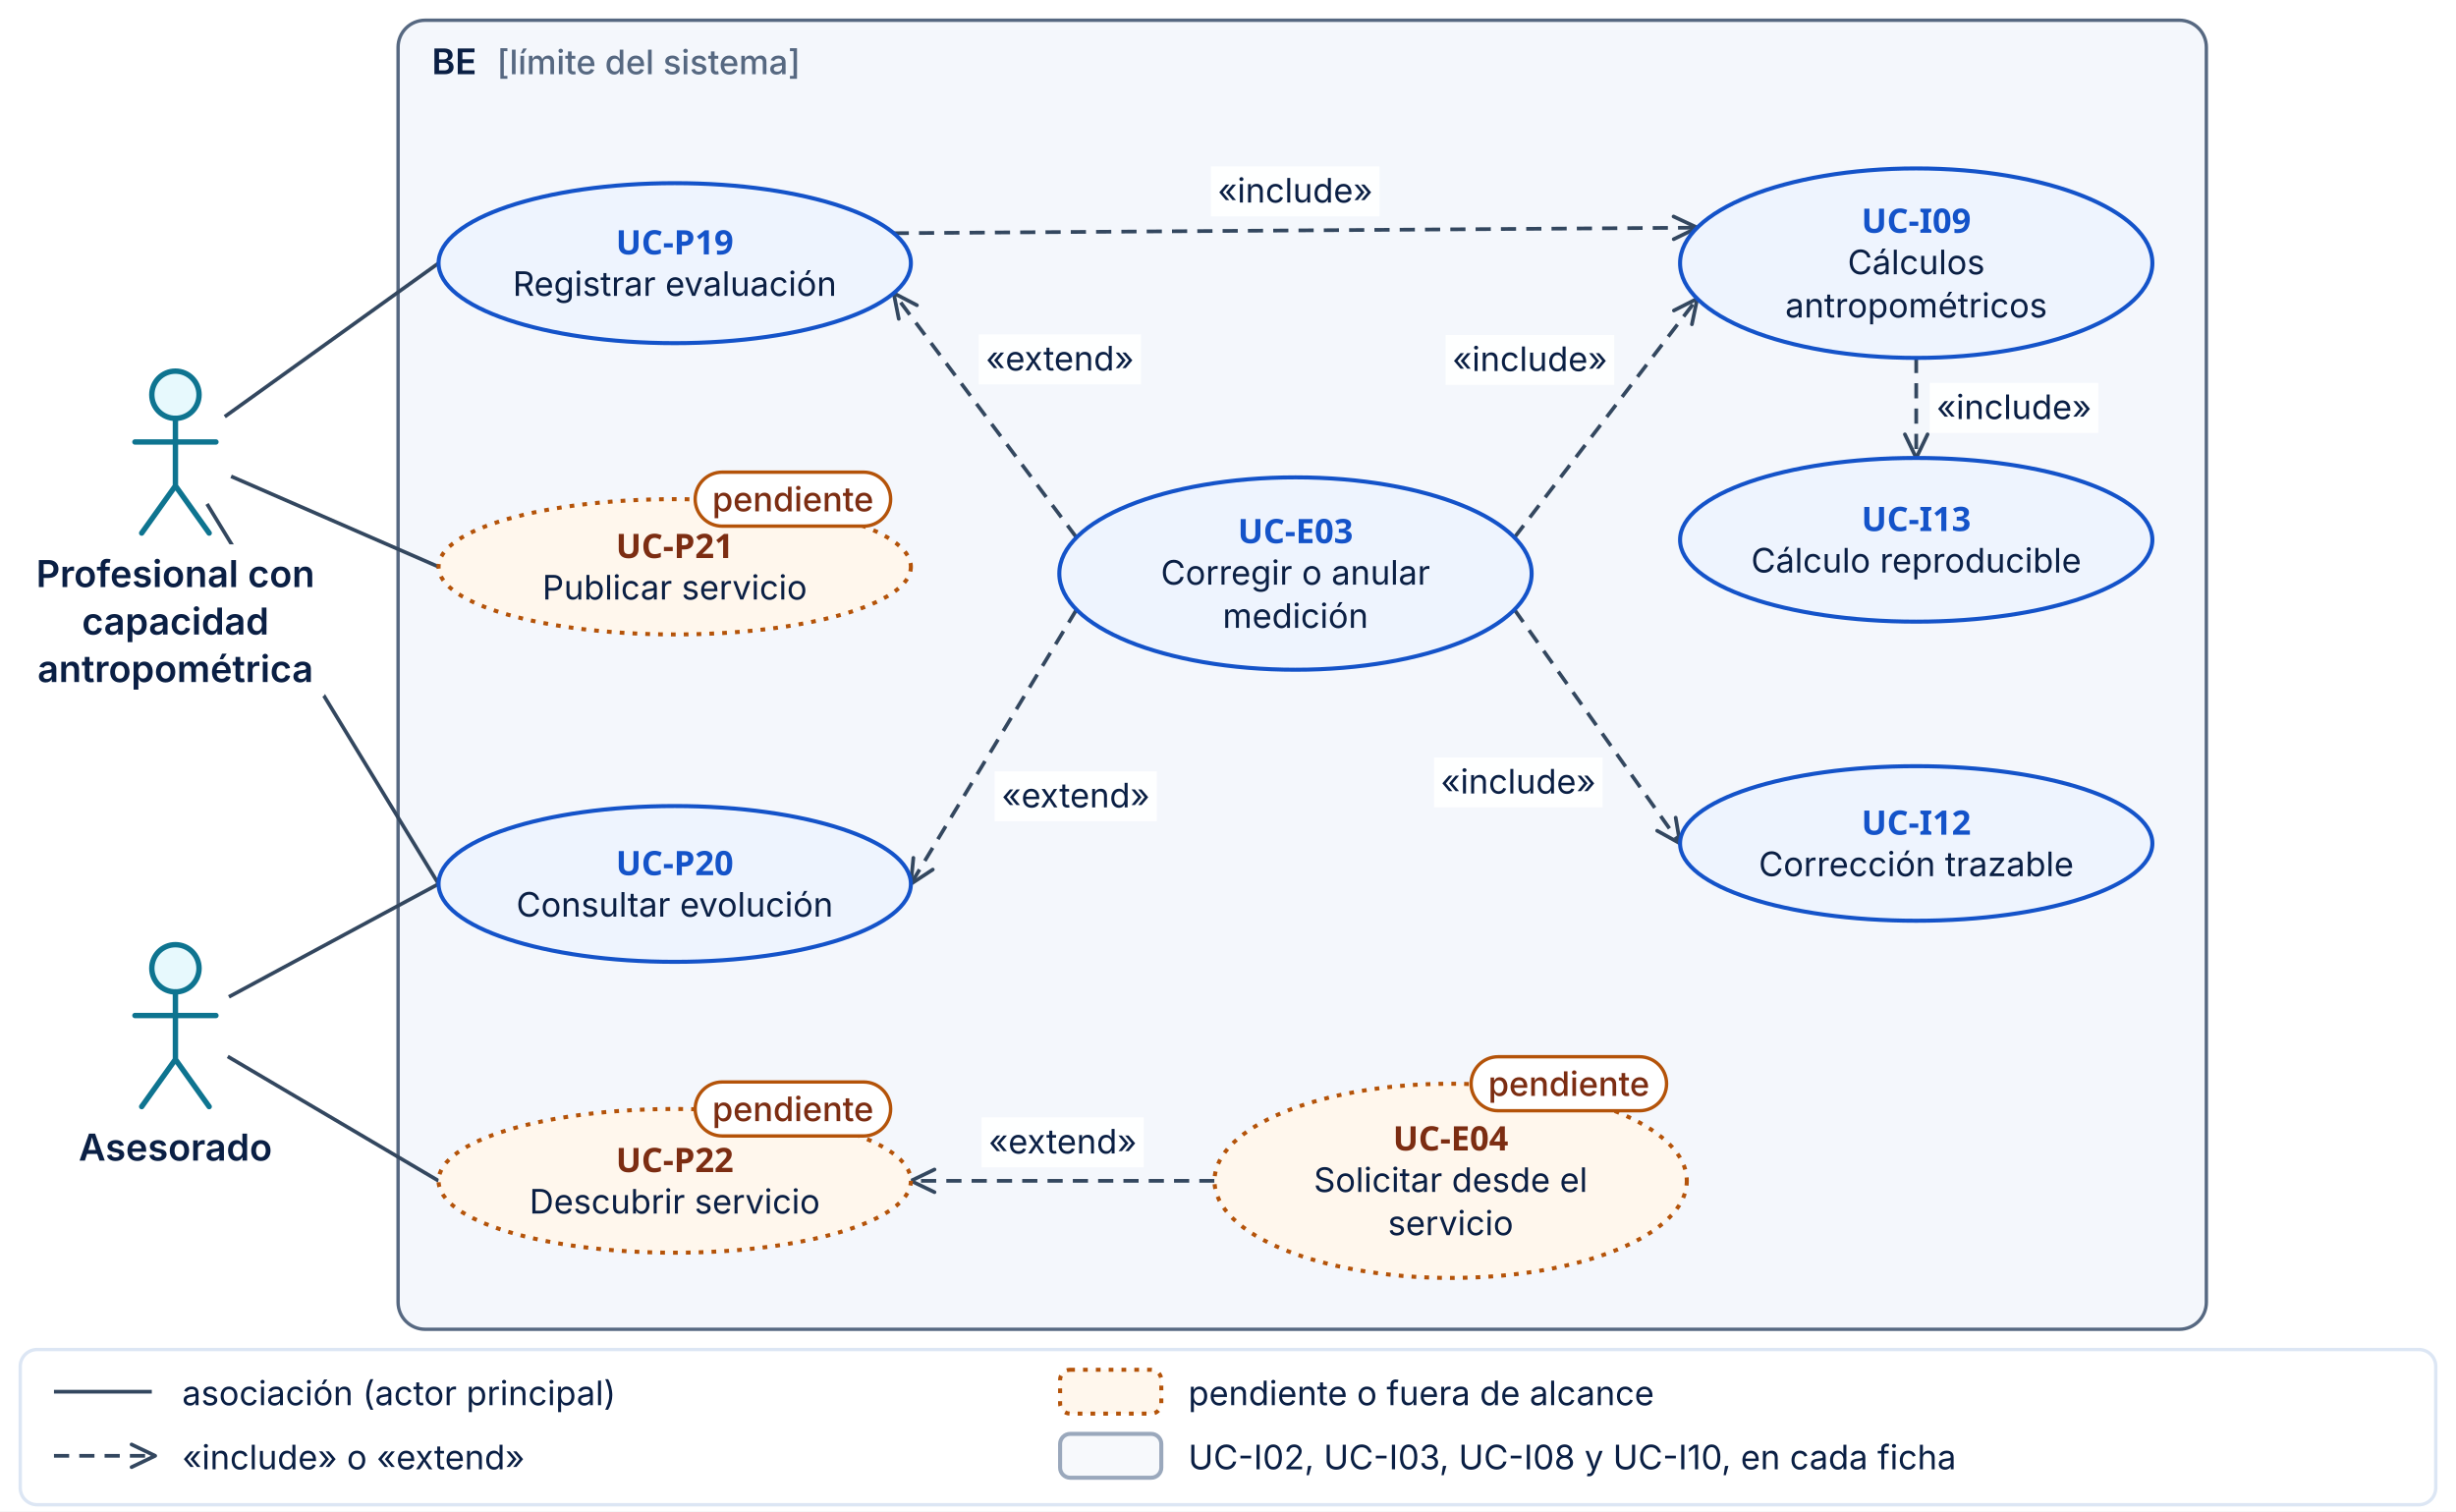
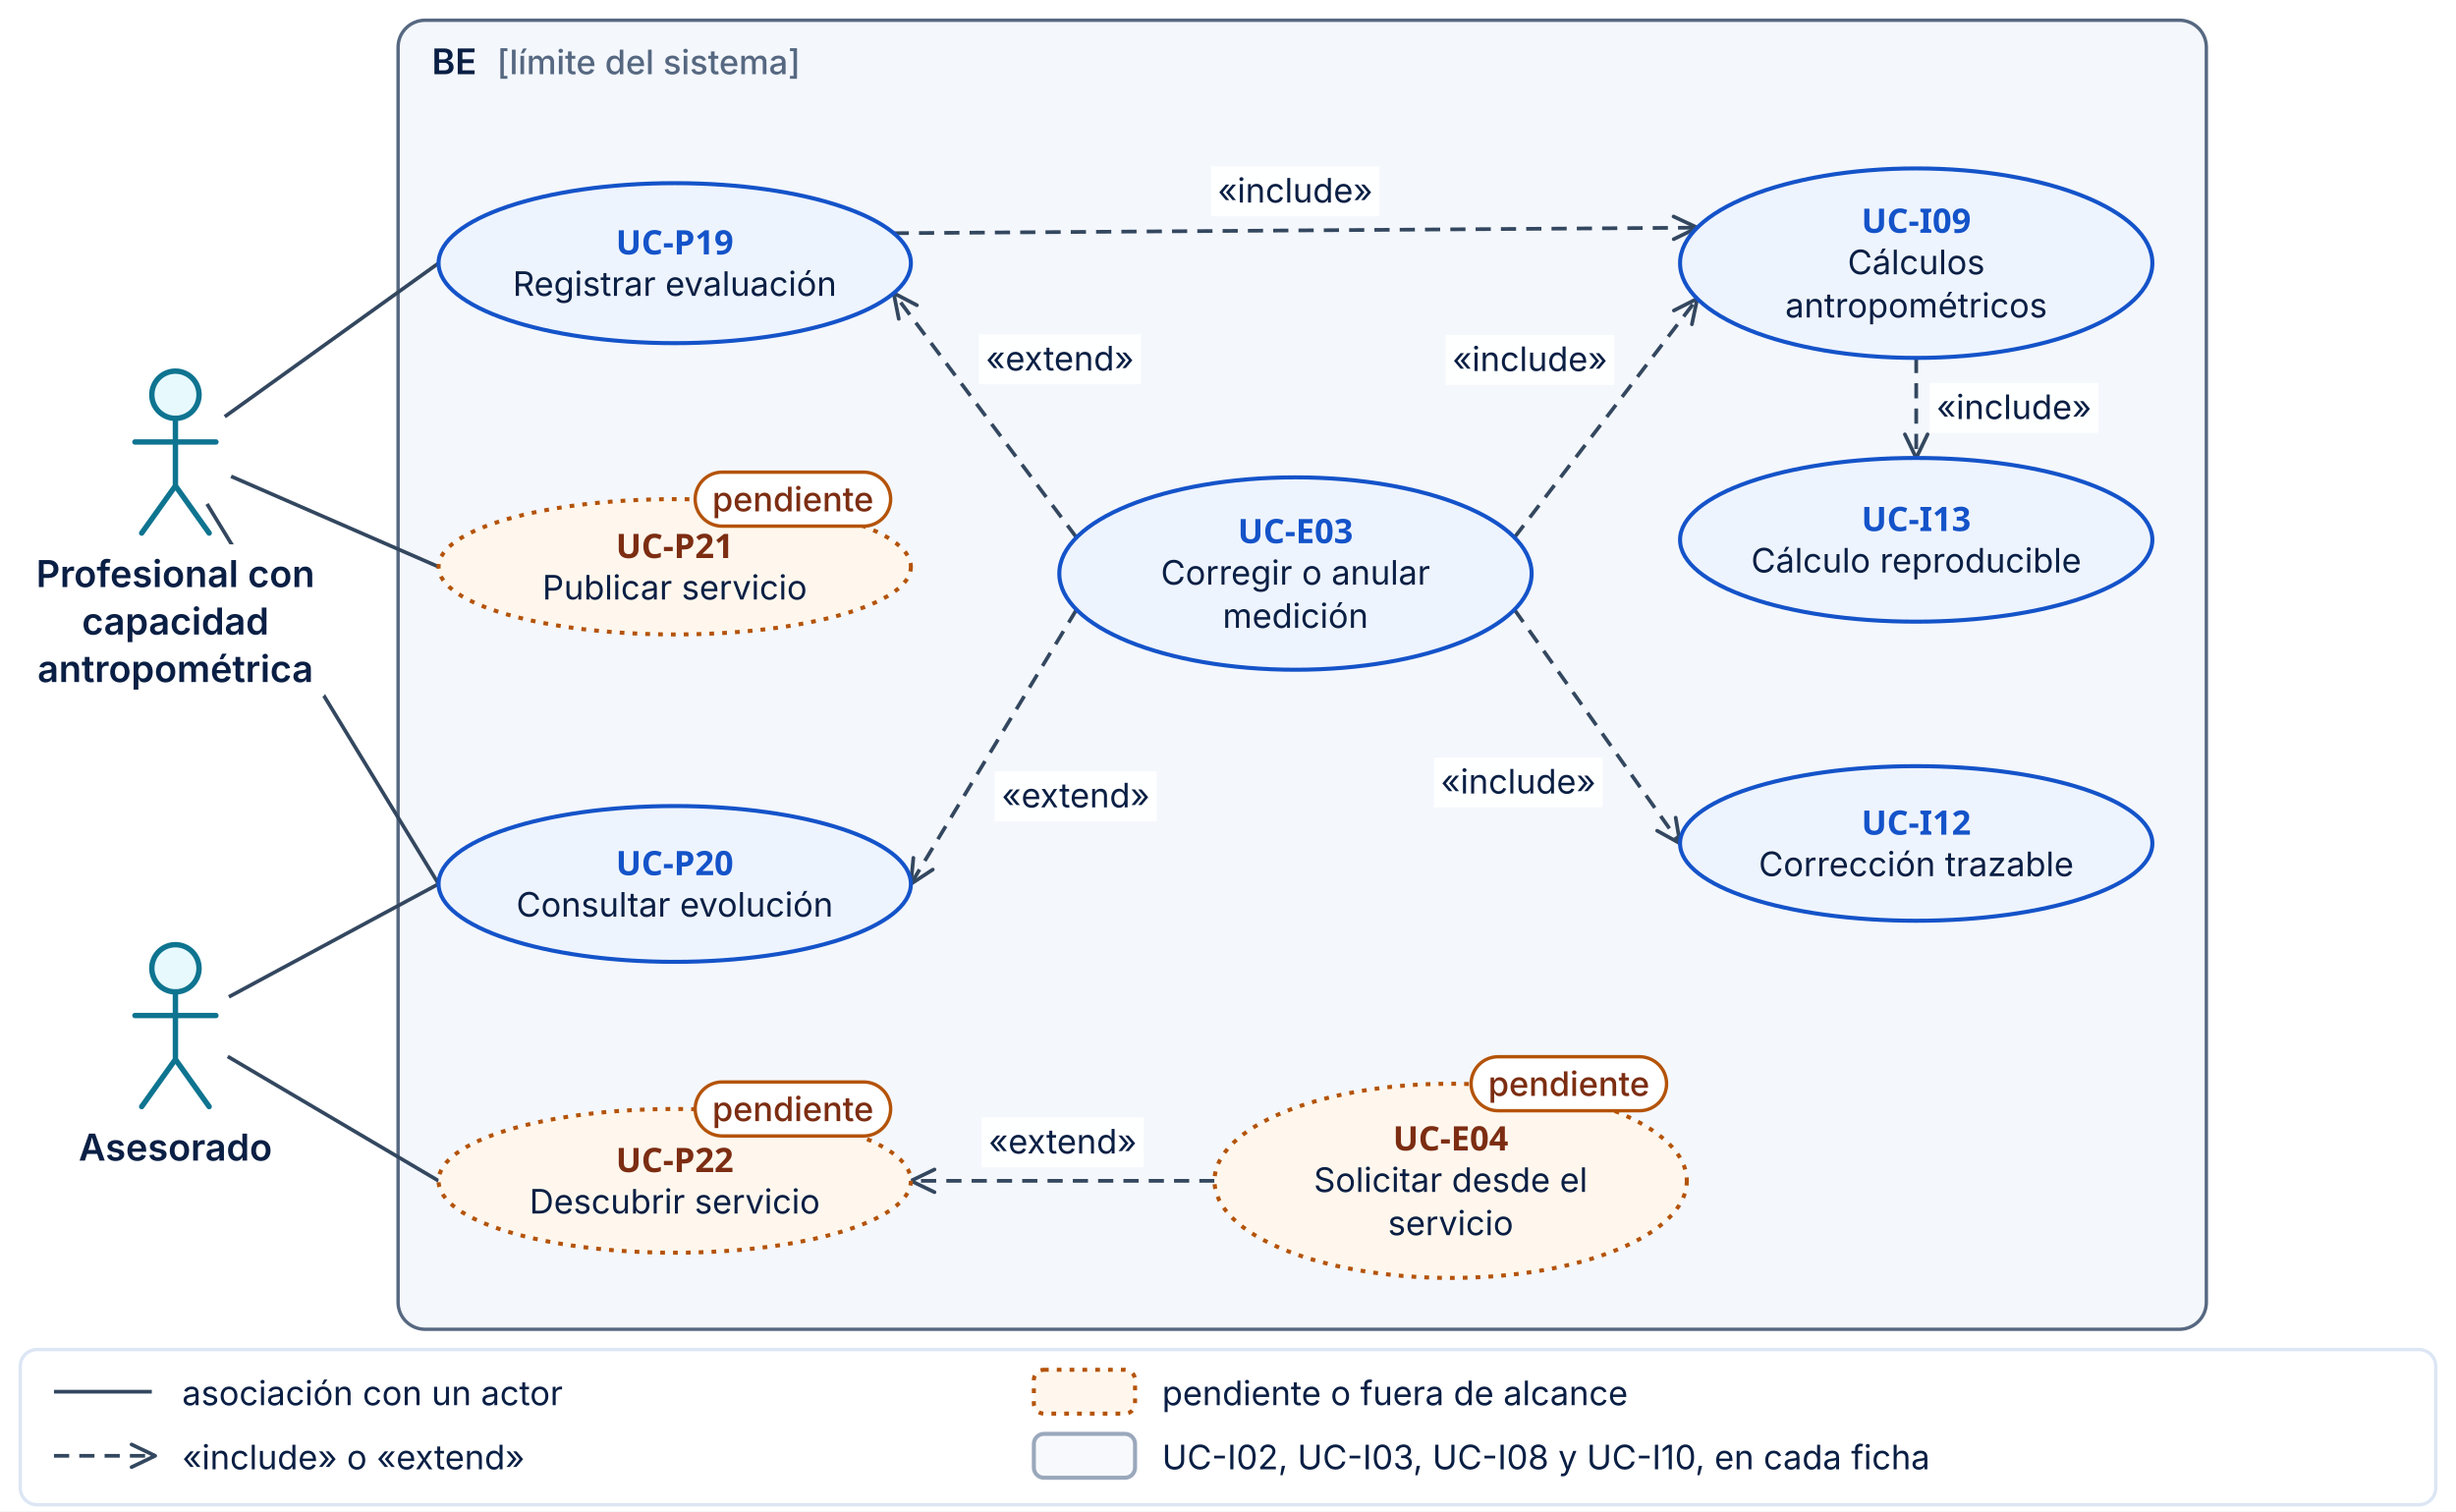
<svg xmlns="http://www.w3.org/2000/svg" width="728pt" height="448pt" viewBox="0 0 728 448" data-lamina="CU-06">
  <rect x="0" y="0" width="728" height="448" fill="#FFFFFF" />
  <rect x="118" y="6" width="536" height="388" rx="8" fill="#F4F7FC" stroke="#566881" stroke-width="1" />
  <text x="128" y="22" font-family="Inter" font-size="10.5" font-weight="600" fill="#0A1F44">BE</text>
  <text x="147.28" y="22" font-family="Inter" font-size="10" font-weight="500" fill="#566881">[límite del sistema]</text>
  <rect x="6" y="400" width="716" height="46" rx="5" fill="#FFFFFF" stroke="#DCE6F4" stroke-width="1" />
  <path d="M 16 412.5 L 45 412.5" stroke="#33475F" stroke-width="1.1" fill="none" />
-   <text x="54" y="416.5" font-family="Inter" font-size="10" font-weight="400" fill="#0A1F44">asociación (actor principal)</text>
+   <text x="54" y="416.5" font-family="Inter" font-size="10" font-weight="400" fill="#0A1F44">asociación con un actor</text>
  <path d="M 16 431.5 L 45 431.5" stroke="#33475F" stroke-width="1.1" fill="none" stroke-dasharray="4.5 3" />
  <path d="M 39 434.86 L 46 431.5 L 39 428.14" fill="none" stroke="#33475F" stroke-width="1.1" stroke-linejoin="round" stroke-linecap="round" />
  <text x="54" y="435.5" font-family="Inter" font-size="10" font-weight="400" fill="#0A1F44">«include» o «extend»</text>
-   <rect x="314.23" y="406" width="30" height="13" rx="3" fill="#FFF7ED" stroke="#B45309" stroke-width="1.2" stroke-dasharray="1.4 2.4" />
-   <text x="352.23" y="416.5" font-family="Inter" font-size="10" font-weight="400" fill="#0A1F44">pendiente o fuera de alcance</text>
-   <rect x="314.23" y="425" width="30" height="13" rx="3" fill="#F7F9FC" stroke="#9AA8BC" stroke-width="1.2" />
-   <text x="352.23" y="435.5" font-family="Inter" font-size="10" font-weight="400" fill="#0A1F44">UC-I02, UC-I03, UC-I08 y UC-I10, en cada ficha</text>
+   <rect x="306.45" y="406" width="30" height="13" rx="3" fill="#FFF7ED" stroke="#B45309" stroke-width="1.2" stroke-dasharray="1.4 2.4" />
+   <text x="344.45" y="416.5" font-family="Inter" font-size="10" font-weight="400" fill="#0A1F44">pendiente o fuera de alcance</text>
+   <rect x="306.45" y="425" width="30" height="13" rx="3" fill="#F7F9FC" stroke="#9AA8BC" stroke-width="1.2" />
+   <text x="344.45" y="435.5" font-family="Inter" font-size="10" font-weight="400" fill="#0A1F44">UC-I02, UC-I03, UC-I08 y UC-I10, en cada ficha</text>
  <path d="M 66.62 123.5 L 130 78" fill="none" stroke="#33475F" stroke-width="1.1" />
  <path d="M 68.5 141.19 L 130 168" fill="none" stroke="#33475F" stroke-width="1.1" />
  <path d="M 61.37 149.37 L 130 262" fill="none" stroke="#33475F" stroke-width="1.1" />
  <path d="M 67.85 295.47 L 130 262" fill="none" stroke="#33475F" stroke-width="1.1" />
  <path d="M 67.5 313.14 L 130 350" fill="none" stroke="#33475F" stroke-width="1.1" />
  <path d="M 319.1 159.32 L 264.9 86.88" fill="none" stroke="#33475F" stroke-width="1.1" stroke-dasharray="4.5 3" />
  <path d="M 271.79 90.47 L 264.9 86.88 L 266.41 94.5" fill="none" stroke="#33475F" stroke-width="1.1" stroke-linejoin="round" stroke-linecap="round" />
  <path d="M 319.1 180.68 L 270 262" fill="none" stroke="#33475F" stroke-width="1.1" stroke-dasharray="4.5 3" />
  <path d="M 270.74 254.27 L 270 262 L 276.49 257.74" fill="none" stroke="#33475F" stroke-width="1.1" stroke-linejoin="round" stroke-linecap="round" />
  <path d="M 360 350 L 270 350" fill="none" stroke="#33475F" stroke-width="1.1" stroke-dasharray="4.5 3" />
  <path d="M 277 346.64 L 270 350 L 277 353.36" fill="none" stroke="#33475F" stroke-width="1.1" stroke-linejoin="round" stroke-linecap="round" />
  <path d="M 264.9 69.12 L 503.1 67.48" fill="none" stroke="#33475F" stroke-width="1.1" stroke-dasharray="4.5 3" />
  <path d="M 496.12 70.89 L 503.1 67.48 L 496.07 64.17" fill="none" stroke="#33475F" stroke-width="1.1" stroke-linejoin="round" stroke-linecap="round" />
  <path d="M 448.9 159.32 L 503.1 88.52" fill="none" stroke="#33475F" stroke-width="1.1" stroke-dasharray="4.5 3" />
  <path d="M 501.51 96.12 L 503.1 88.52 L 496.17 92.03" fill="none" stroke="#33475F" stroke-width="1.1" stroke-linejoin="round" stroke-linecap="round" />
  <path d="M 568 106.08 L 568 135.74" fill="none" stroke="#33475F" stroke-width="1.1" stroke-dasharray="4.5 3" />
  <path d="M 564.64 128.74 L 568 135.74 L 571.36 128.74" fill="none" stroke="#33475F" stroke-width="1.1" stroke-linejoin="round" stroke-linecap="round" />
  <path d="M 448.9 180.68 L 498 250" fill="none" stroke="#33475F" stroke-width="1.1" stroke-dasharray="4.5 3" />
  <path d="M 491.21 246.23 L 498 250 L 496.7 242.35" fill="none" stroke="#33475F" stroke-width="1.1" stroke-linejoin="round" stroke-linecap="round" />
  <ellipse cx="200" cy="78" rx="70" ry="23.71" fill="#EEF4FE" stroke="#1453C9" stroke-width="1.2" />
  <text x="200" y="75.4" font-family="JetBrains Mono" font-size="10" font-weight="600" fill="#1453C9" text-anchor="middle">UC-P19</text>
  <text x="200" y="87.69" font-family="Inter" font-size="10" font-weight="400" fill="#0A1F44" text-anchor="middle">Registrar evaluación</text>
  <ellipse cx="200" cy="168" rx="70" ry="20.05" fill="#FFF7ED" stroke="#B45309" stroke-width="1.2" stroke-dasharray="1.4 2.4" />
  <text x="200" y="165.4" font-family="JetBrains Mono" font-size="10" font-weight="600" fill="#7C2D12" text-anchor="middle">UC-P21</text>
  <text x="200" y="177.69" font-family="Inter" font-size="10" font-weight="400" fill="#0A1F44" text-anchor="middle">Publicar servicio</text>
  <ellipse cx="200" cy="262" rx="70" ry="23.09" fill="#EEF4FE" stroke="#1453C9" stroke-width="1.2" />
  <text x="200" y="259.4" font-family="JetBrains Mono" font-size="10" font-weight="600" fill="#1453C9" text-anchor="middle">UC-P20</text>
  <text x="200" y="271.69" font-family="Inter" font-size="10" font-weight="400" fill="#0A1F44" text-anchor="middle">Consultar evolución</text>
  <ellipse cx="200" cy="350" rx="70" ry="21.3" fill="#FFF7ED" stroke="#B45309" stroke-width="1.2" stroke-dasharray="1.4 2.4" />
  <text x="200" y="347.4" font-family="JetBrains Mono" font-size="10" font-weight="600" fill="#7C2D12" text-anchor="middle">UC-P22</text>
  <text x="200" y="359.69" font-family="Inter" font-size="10" font-weight="400" fill="#0A1F44" text-anchor="middle">Descubrir servicio</text>
  <ellipse cx="384" cy="170" rx="70" ry="28.51" fill="#EEF4FE" stroke="#1453C9" stroke-width="1.2" />
  <text x="384" y="161" font-family="JetBrains Mono" font-size="10" font-weight="600" fill="#1453C9" text-anchor="middle">UC-E03</text>
  <text x="384" y="173.29" font-family="Inter" font-size="10" font-weight="400" fill="#0A1F44" text-anchor="middle">Corregir o anular</text>
  <text x="384" y="186.09" font-family="Inter" font-size="10" font-weight="400" fill="#0A1F44" text-anchor="middle">medición</text>
  <ellipse cx="430" cy="350" rx="70" ry="28.78" fill="#FFF7ED" stroke="#B45309" stroke-width="1.2" stroke-dasharray="1.4 2.4" />
  <text x="430" y="341" font-family="JetBrains Mono" font-size="10" font-weight="600" fill="#7C2D12" text-anchor="middle">UC-E04</text>
  <text x="430" y="353.29" font-family="Inter" font-size="10" font-weight="400" fill="#0A1F44" text-anchor="middle">Solicitar desde el</text>
  <text x="430" y="366.09" font-family="Inter" font-size="10" font-weight="400" fill="#0A1F44" text-anchor="middle">servicio</text>
  <ellipse cx="568" cy="78" rx="70" ry="28.08" fill="#EEF4FE" stroke="#1453C9" stroke-width="1.2" />
  <text x="568" y="69" font-family="JetBrains Mono" font-size="10" font-weight="600" fill="#1453C9" text-anchor="middle">UC-I09</text>
  <text x="568" y="81.29" font-family="Inter" font-size="10" font-weight="400" fill="#0A1F44" text-anchor="middle">Cálculos</text>
  <text x="568" y="94.09" font-family="Inter" font-size="10" font-weight="400" fill="#0A1F44" text-anchor="middle">antropométricos</text>
  <ellipse cx="568" cy="160" rx="70" ry="24.26" fill="#EEF4FE" stroke="#1453C9" stroke-width="1.2" />
  <text x="568" y="157.4" font-family="JetBrains Mono" font-size="10" font-weight="600" fill="#1453C9" text-anchor="middle">UC-I13</text>
  <text x="568" y="169.69" font-family="Inter" font-size="10" font-weight="400" fill="#0A1F44" text-anchor="middle">Cálculo reproducible</text>
  <ellipse cx="568" cy="250" rx="70" ry="22.91" fill="#EEF4FE" stroke="#1453C9" stroke-width="1.2" />
  <text x="568" y="247.4" font-family="JetBrains Mono" font-size="10" font-weight="600" fill="#1453C9" text-anchor="middle">UC-I12</text>
  <text x="568" y="259.69" font-family="Inter" font-size="10" font-weight="400" fill="#0A1F44" text-anchor="middle">Corrección trazable</text>
  <circle cx="52" cy="117" r="7" fill="#E7F9FD" stroke="#0E7490" stroke-width="1.6" />
  <path d="M 52 124 L 52 144 M 40 131 L 64 131 M 52 144 L 42 158 M 52 144 L 62 158" stroke="#0E7490" stroke-width="1.6" fill="none" stroke-linecap="round" />
  <circle cx="52" cy="287" r="7" fill="#E7F9FD" stroke="#0E7490" stroke-width="1.6" />
  <path d="M 52 294 L 52 314 M 40 301 L 64 301 M 52 314 L 42 328 M 52 314 L 62 328" stroke="#0E7490" stroke-width="1.6" fill="none" stroke-linecap="round" />
  <rect x="290.13" y="99.12" width="48.07" height="14.8" fill="#FFFFFF" opacity="0.94" />
  <text x="314.16" y="109.81" font-family="Inter" font-size="10" font-weight="400" fill="#0A1F44" text-anchor="middle">«extend»</text>
  <rect x="294.83" y="228.62" width="48.07" height="14.8" fill="#FFFFFF" opacity="0.94" />
  <text x="318.86" y="239.31" font-family="Inter" font-size="10" font-weight="400" fill="#0A1F44" text-anchor="middle">«extend»</text>
  <rect x="290.96" y="331.2" width="48.07" height="14.8" fill="#FFFFFF" opacity="0.94" />
  <text x="315" y="341.89" font-family="Inter" font-size="10" font-weight="400" fill="#0A1F44" text-anchor="middle">«extend»</text>
  <rect x="358.93" y="49.33" width="49.98" height="14.8" fill="#FFFFFF" opacity="0.94" />
  <text x="383.92" y="60.02" font-family="Inter" font-size="10" font-weight="400" fill="#0A1F44" text-anchor="middle">«include»</text>
  <rect x="428.5" y="99.29" width="49.98" height="14.8" fill="#FFFFFF" opacity="0.94" />
  <text x="453.49" y="109.98" font-family="Inter" font-size="10" font-weight="400" fill="#0A1F44" text-anchor="middle">«include»</text>
  <rect x="572" y="113.51" width="49.98" height="14.8" fill="#FFFFFF" opacity="0.94" />
  <text x="596.99" y="124.2" font-family="Inter" font-size="10" font-weight="400" fill="#0A1F44" text-anchor="middle">«include»</text>
  <rect x="425.06" y="224.51" width="49.98" height="14.8" fill="#FFFFFF" opacity="0.94" />
  <text x="450.05" y="235.2" font-family="Inter" font-size="10" font-weight="400" fill="#0A1F44" text-anchor="middle">«include»</text>
  <rect x="206.06" y="139.95" width="57.94" height="16" rx="8" fill="#FFFFFF" stroke="#B45309" stroke-width="1" />
  <text x="235.03" y="151.55" font-family="Inter" font-size="10" font-weight="500" fill="#7C2D12" text-anchor="middle">pendiente</text>
  <rect x="206.06" y="320.7" width="57.94" height="16" rx="8" fill="#FFFFFF" stroke="#B45309" stroke-width="1" />
  <text x="235.03" y="332.3" font-family="Inter" font-size="10" font-weight="500" fill="#7C2D12" text-anchor="middle">pendiente</text>
  <rect x="436.06" y="313.22" width="57.94" height="16" rx="8" fill="#FFFFFF" stroke="#B45309" stroke-width="1" />
  <text x="465.03" y="324.82" font-family="Inter" font-size="10" font-weight="500" fill="#7C2D12" text-anchor="middle">pendiente</text>
  <rect x="7.45" y="161.34" width="89.09" height="45.47" rx="2" fill="#FFFFFF" />
  <text x="52" y="174" font-family="Inter" font-size="11" font-weight="600" fill="#0A1F44" text-anchor="middle">Profesional con</text>
  <text x="52" y="188.08" font-family="Inter" font-size="11" font-weight="600" fill="#0A1F44" text-anchor="middle">capacidad</text>
  <text x="52" y="202.16" font-family="Inter" font-size="11" font-weight="600" fill="#0A1F44" text-anchor="middle">antropométrica</text>
  <rect x="20.23" y="331.34" width="63.54" height="17.31" rx="2" fill="#FFFFFF" />
  <text x="52" y="344" font-family="Inter" font-size="11" font-weight="600" fill="#0A1F44" text-anchor="middle">Asesorado</text>
</svg>
